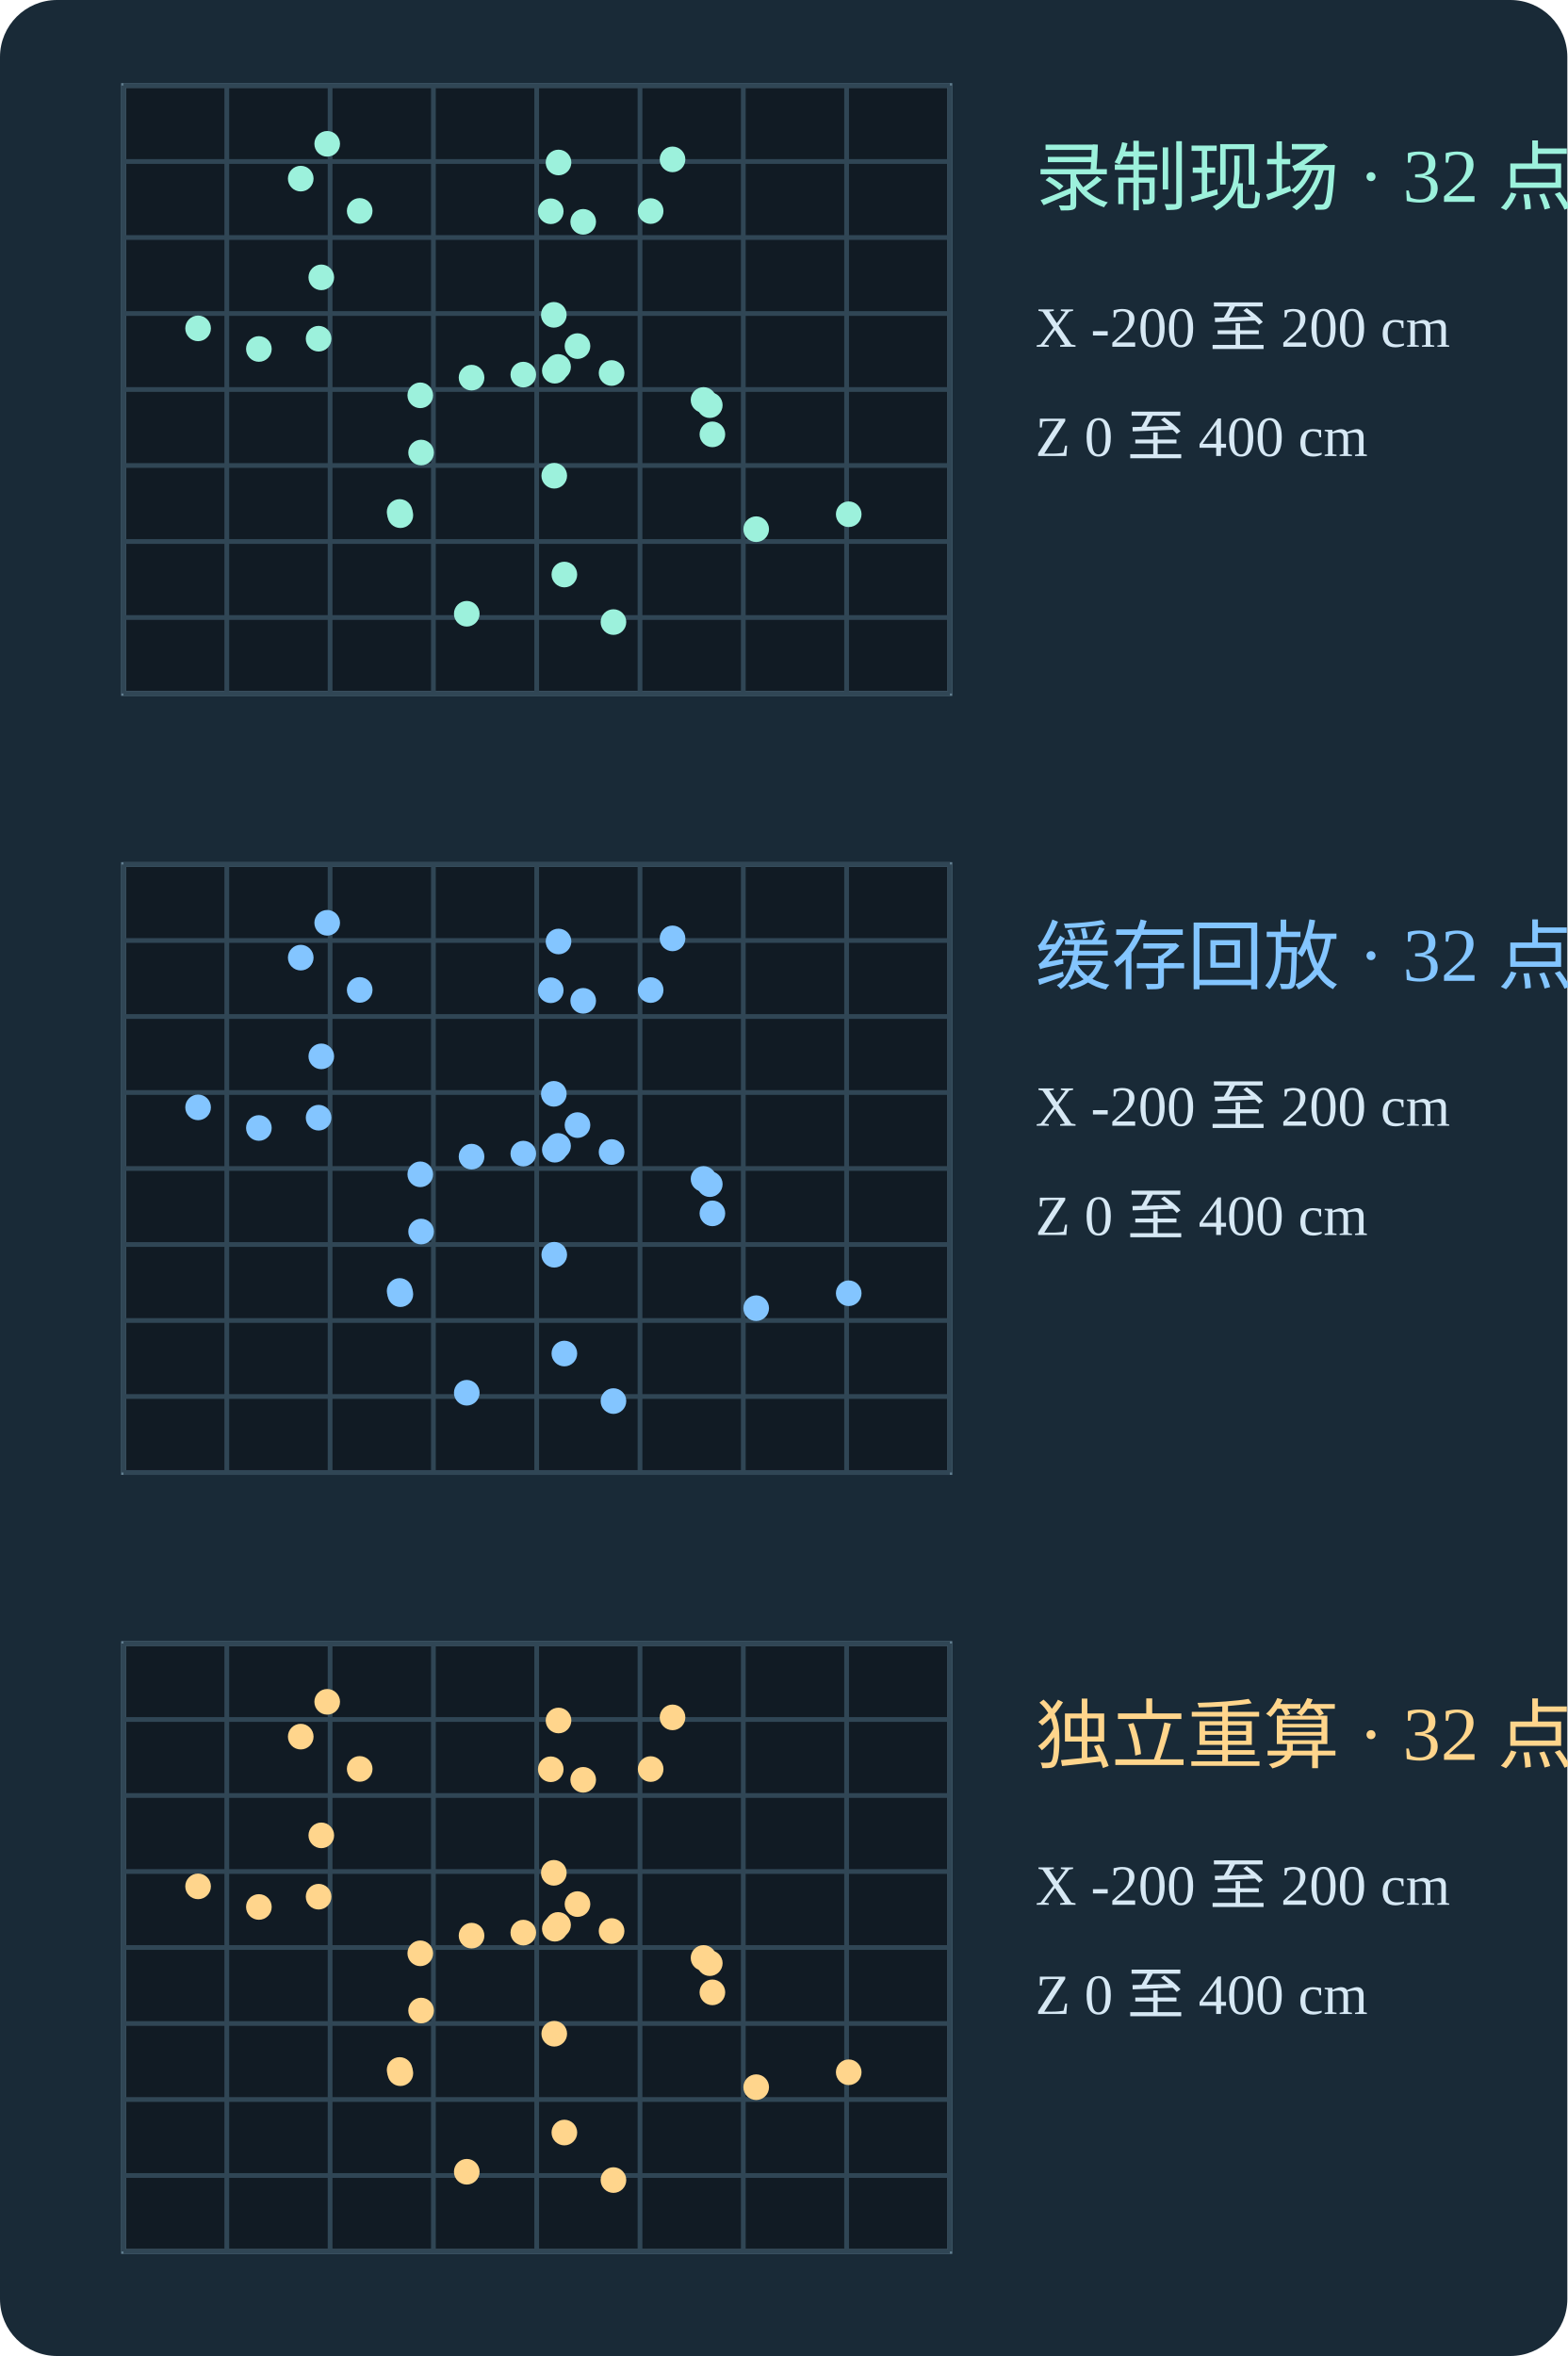
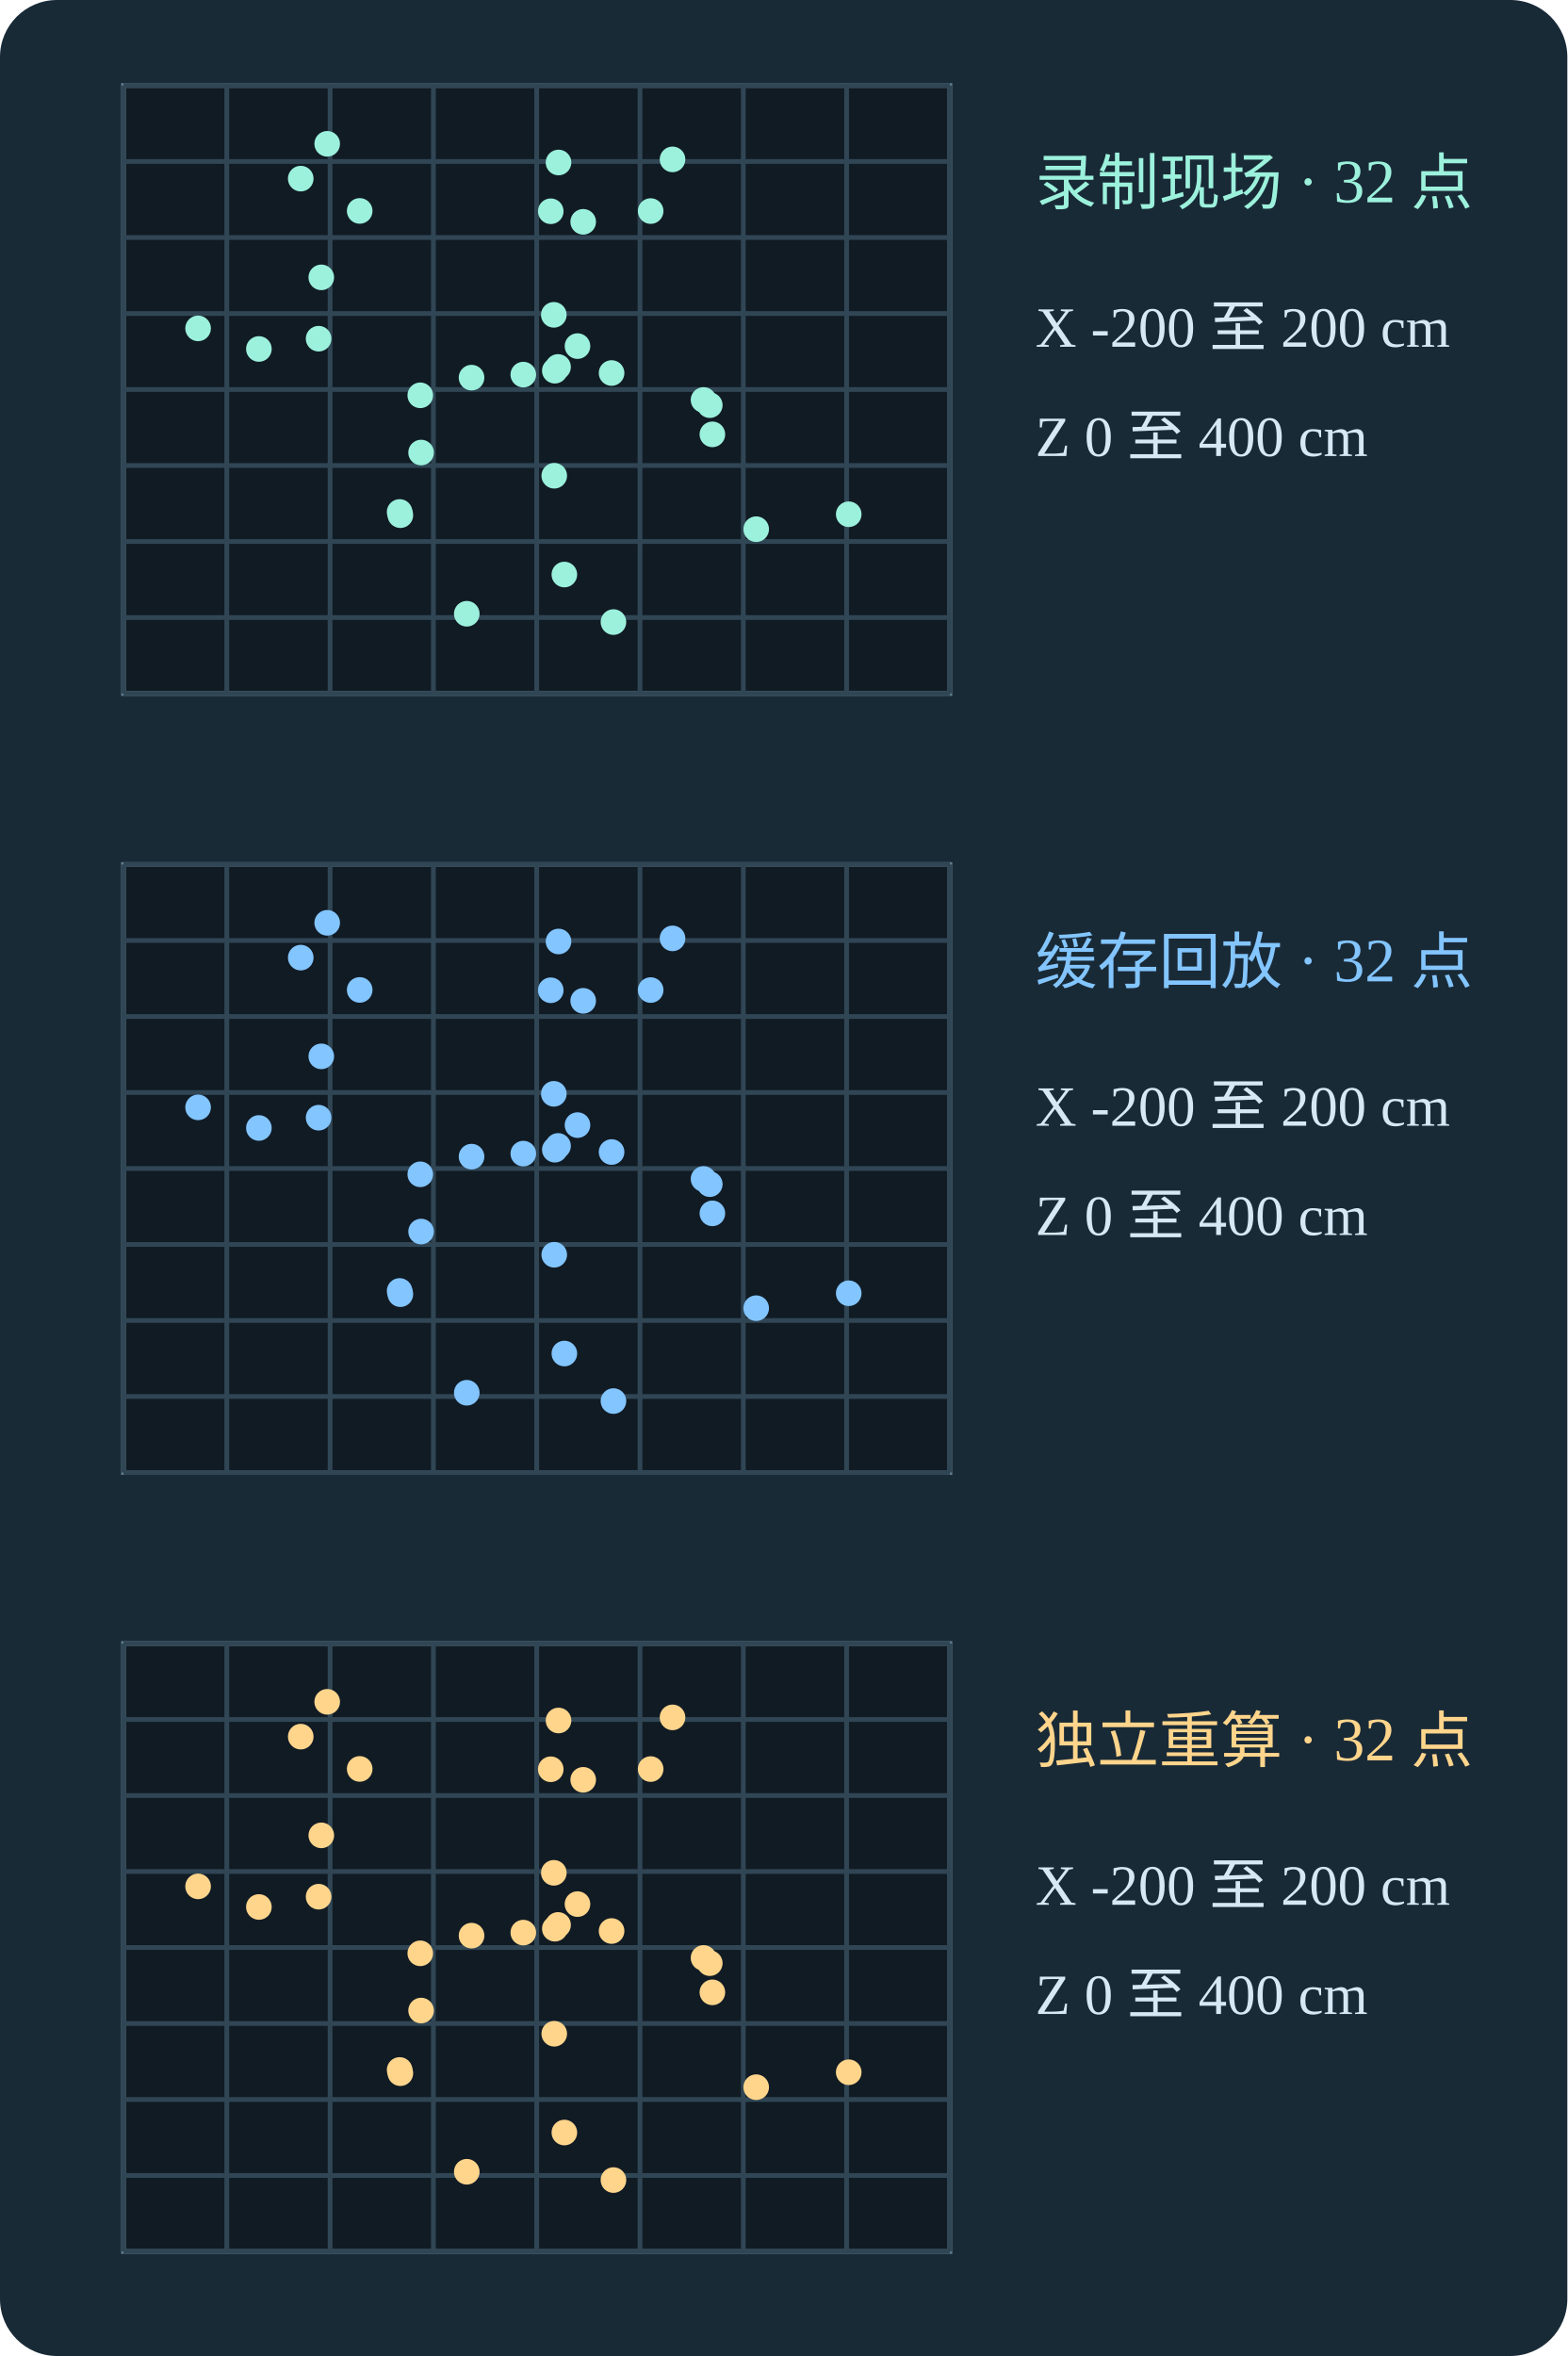
<svg xmlns="http://www.w3.org/2000/svg" width="330" height="496" viewBox="0 0 330 496">
  <rect width="330" height="496" rx="12" fill="#192a37" />
  <g transform="translate(0 -26)">
-     <text x="218" y="69" fill="#9cf1dc" font-size="16">录制现场 · 32 点</text>
+     <text x="218" y="69" fill="#9cf1dc" font-size="13">录制现场 · 32 点</text>
    <rect x="26" y="44" width="174" height="128" fill="#111b24" stroke="#627f91" />
    <path d="M 26.000 44 v 128" stroke="#304655" />
    <path d="M 47.750 44 v 128" stroke="#304655" />
    <path d="M 69.500 44 v 128" stroke="#304655" />
    <path d="M 91.250 44 v 128" stroke="#304655" />
    <path d="M 113.000 44 v 128" stroke="#304655" />
    <path d="M 134.750 44 v 128" stroke="#304655" />
    <path d="M 156.500 44 v 128" stroke="#304655" />
    <path d="M 178.250 44 v 128" stroke="#304655" />
    <path d="M 200.000 44 v 128" stroke="#304655" />
    <path d="M 26 172.000 h 174" stroke="#304655" />
    <path d="M 26 156.000 h 174" stroke="#304655" />
    <path d="M 26 140.000 h 174" stroke="#304655" />
    <path d="M 26 124.000 h 174" stroke="#304655" />
    <path d="M 26 108.000 h 174" stroke="#304655" />
    <path d="M 26 92.000 h 174" stroke="#304655" />
    <path d="M 26 76.000 h 174" stroke="#304655" />
    <path d="M 26 60.000 h 174" stroke="#304655" />
    <path d="M 26 44.000 h 174" stroke="#304655" />
    <circle cx="149.990" cy="117.444" r="2.7" fill="#9cf1dc" />
    <circle cx="141.599" cy="59.555" r="2.7" fill="#9cf1dc" />
    <circle cx="149.443" cy="111.296" r="2.7" fill="#9cf1dc" />
    <circle cx="63.320" cy="63.606" r="2.7" fill="#9cf1dc" />
    <circle cx="117.593" cy="60.209" r="2.7" fill="#9cf1dc" />
    <circle cx="84.296" cy="134.459" r="2.7" fill="#9cf1dc" />
    <circle cx="110.182" cy="104.865" r="2.7" fill="#9cf1dc" />
    <circle cx="178.695" cy="134.263" r="2.7" fill="#9cf1dc" />
    <circle cx="41.707" cy="95.131" r="2.7" fill="#9cf1dc" />
    <circle cx="98.277" cy="155.211" r="2.7" fill="#9cf1dc" />
    <circle cx="159.214" cy="137.407" r="2.7" fill="#9cf1dc" />
    <circle cx="75.732" cy="70.405" r="2.7" fill="#9cf1dc" />
    <circle cx="128.766" cy="104.531" r="2.7" fill="#9cf1dc" />
    <circle cx="99.283" cy="105.502" r="2.7" fill="#9cf1dc" />
    <circle cx="117.498" cy="103.250" r="2.7" fill="#9cf1dc" />
    <circle cx="116.696" cy="126.157" r="2.7" fill="#9cf1dc" />
    <circle cx="54.507" cy="99.469" r="2.7" fill="#9cf1dc" />
    <circle cx="88.487" cy="109.225" r="2.7" fill="#9cf1dc" />
    <circle cx="67.648" cy="84.392" r="2.7" fill="#9cf1dc" />
    <circle cx="67.083" cy="97.305" r="2.7" fill="#9cf1dc" />
    <circle cx="116.816" cy="104.045" r="2.7" fill="#9cf1dc" />
    <circle cx="84.142" cy="133.784" r="2.7" fill="#9cf1dc" />
    <circle cx="116.606" cy="92.279" r="2.7" fill="#9cf1dc" />
    <circle cx="122.790" cy="72.700" r="2.7" fill="#9cf1dc" />
    <circle cx="121.588" cy="98.863" r="2.7" fill="#9cf1dc" />
    <circle cx="115.958" cy="70.476" r="2.7" fill="#9cf1dc" />
    <circle cx="88.662" cy="121.272" r="2.7" fill="#9cf1dc" />
    <circle cx="148.128" cy="110.200" r="2.7" fill="#9cf1dc" />
    <circle cx="68.891" cy="56.276" r="2.7" fill="#9cf1dc" />
    <circle cx="136.992" cy="70.435" r="2.7" fill="#9cf1dc" />
    <circle cx="129.159" cy="156.963" r="2.7" fill="#9cf1dc" />
    <circle cx="118.825" cy="146.955" r="2.7" fill="#9cf1dc" />
    <text x="218" y="99" font-size="12" fill="#d6e8f4">X -200 至 200 cm</text>
    <text x="218" y="122" font-size="12" fill="#d6e8f4">Z 0 至 400 cm</text>
  </g>
  <g transform="translate(-220 138)">
-     <text x="438" y="69" fill="#83c5ff" font-size="16">缓存回放 · 32 点</text>
+     <text x="438" y="69" fill="#83c5ff" font-size="13">缓存回放 · 32 点</text>
    <rect x="246" y="44" width="174" height="128" fill="#111b24" stroke="#627f91" />
    <path d="M 246.000 44 v 128" stroke="#304655" />
    <path d="M 267.750 44 v 128" stroke="#304655" />
    <path d="M 289.500 44 v 128" stroke="#304655" />
    <path d="M 311.250 44 v 128" stroke="#304655" />
    <path d="M 333.000 44 v 128" stroke="#304655" />
    <path d="M 354.750 44 v 128" stroke="#304655" />
    <path d="M 376.500 44 v 128" stroke="#304655" />
    <path d="M 398.250 44 v 128" stroke="#304655" />
    <path d="M 420.000 44 v 128" stroke="#304655" />
    <path d="M 246 172.000 h 174" stroke="#304655" />
    <path d="M 246 156.000 h 174" stroke="#304655" />
    <path d="M 246 140.000 h 174" stroke="#304655" />
    <path d="M 246 124.000 h 174" stroke="#304655" />
    <path d="M 246 108.000 h 174" stroke="#304655" />
    <path d="M 246 92.000 h 174" stroke="#304655" />
    <path d="M 246 76.000 h 174" stroke="#304655" />
    <path d="M 246 60.000 h 174" stroke="#304655" />
    <path d="M 246 44.000 h 174" stroke="#304655" />
    <circle cx="369.990" cy="117.444" r="2.7" fill="#83c5ff" />
    <circle cx="361.599" cy="59.555" r="2.7" fill="#83c5ff" />
    <circle cx="369.443" cy="111.296" r="2.7" fill="#83c5ff" />
    <circle cx="283.320" cy="63.606" r="2.7" fill="#83c5ff" />
    <circle cx="337.593" cy="60.209" r="2.7" fill="#83c5ff" />
    <circle cx="304.296" cy="134.459" r="2.7" fill="#83c5ff" />
    <circle cx="330.182" cy="104.865" r="2.7" fill="#83c5ff" />
    <circle cx="398.695" cy="134.263" r="2.7" fill="#83c5ff" />
    <circle cx="261.707" cy="95.131" r="2.7" fill="#83c5ff" />
    <circle cx="318.277" cy="155.211" r="2.7" fill="#83c5ff" />
    <circle cx="379.214" cy="137.407" r="2.7" fill="#83c5ff" />
    <circle cx="295.732" cy="70.405" r="2.7" fill="#83c5ff" />
    <circle cx="348.766" cy="104.531" r="2.7" fill="#83c5ff" />
    <circle cx="319.283" cy="105.502" r="2.7" fill="#83c5ff" />
    <circle cx="337.498" cy="103.250" r="2.7" fill="#83c5ff" />
    <circle cx="336.696" cy="126.157" r="2.7" fill="#83c5ff" />
    <circle cx="274.507" cy="99.469" r="2.7" fill="#83c5ff" />
    <circle cx="308.487" cy="109.225" r="2.7" fill="#83c5ff" />
    <circle cx="287.648" cy="84.392" r="2.7" fill="#83c5ff" />
    <circle cx="287.083" cy="97.305" r="2.7" fill="#83c5ff" />
    <circle cx="336.816" cy="104.045" r="2.7" fill="#83c5ff" />
    <circle cx="304.142" cy="133.784" r="2.7" fill="#83c5ff" />
    <circle cx="336.606" cy="92.279" r="2.7" fill="#83c5ff" />
    <circle cx="342.790" cy="72.700" r="2.7" fill="#83c5ff" />
    <circle cx="341.588" cy="98.863" r="2.7" fill="#83c5ff" />
    <circle cx="335.958" cy="70.476" r="2.7" fill="#83c5ff" />
    <circle cx="308.662" cy="121.272" r="2.7" fill="#83c5ff" />
    <circle cx="368.128" cy="110.200" r="2.7" fill="#83c5ff" />
    <circle cx="288.891" cy="56.276" r="2.7" fill="#83c5ff" />
    <circle cx="356.992" cy="70.435" r="2.7" fill="#83c5ff" />
    <circle cx="349.159" cy="156.963" r="2.7" fill="#83c5ff" />
    <circle cx="338.825" cy="146.955" r="2.7" fill="#83c5ff" />
    <text x="438" y="99" font-size="12" fill="#d6e8f4">X -200 至 200 cm</text>
    <text x="438" y="122" font-size="12" fill="#d6e8f4">Z 0 至 400 cm</text>
  </g>
  <g transform="translate(-440 302)">
-     <text x="658" y="69" fill="#ffd58c" font-size="16">独立重算 · 32 点</text>
+     <text x="658" y="69" fill="#ffd58c" font-size="13">独立重算 · 32 点</text>
    <rect x="466" y="44" width="174" height="128" fill="#111b24" stroke="#627f91" />
    <path d="M 466.000 44 v 128" stroke="#304655" />
    <path d="M 487.750 44 v 128" stroke="#304655" />
    <path d="M 509.500 44 v 128" stroke="#304655" />
    <path d="M 531.250 44 v 128" stroke="#304655" />
    <path d="M 553.000 44 v 128" stroke="#304655" />
    <path d="M 574.750 44 v 128" stroke="#304655" />
    <path d="M 596.500 44 v 128" stroke="#304655" />
    <path d="M 618.250 44 v 128" stroke="#304655" />
    <path d="M 640.000 44 v 128" stroke="#304655" />
    <path d="M 466 172.000 h 174" stroke="#304655" />
    <path d="M 466 156.000 h 174" stroke="#304655" />
    <path d="M 466 140.000 h 174" stroke="#304655" />
    <path d="M 466 124.000 h 174" stroke="#304655" />
    <path d="M 466 108.000 h 174" stroke="#304655" />
    <path d="M 466 92.000 h 174" stroke="#304655" />
    <path d="M 466 76.000 h 174" stroke="#304655" />
    <path d="M 466 60.000 h 174" stroke="#304655" />
    <path d="M 466 44.000 h 174" stroke="#304655" />
    <circle cx="589.990" cy="117.444" r="2.7" fill="#ffd58c" />
    <circle cx="581.599" cy="59.555" r="2.7" fill="#ffd58c" />
    <circle cx="589.443" cy="111.296" r="2.7" fill="#ffd58c" />
    <circle cx="503.320" cy="63.606" r="2.7" fill="#ffd58c" />
    <circle cx="557.593" cy="60.209" r="2.7" fill="#ffd58c" />
    <circle cx="524.296" cy="134.459" r="2.7" fill="#ffd58c" />
    <circle cx="550.182" cy="104.865" r="2.7" fill="#ffd58c" />
    <circle cx="618.695" cy="134.263" r="2.7" fill="#ffd58c" />
    <circle cx="481.707" cy="95.131" r="2.7" fill="#ffd58c" />
    <circle cx="538.277" cy="155.211" r="2.7" fill="#ffd58c" />
    <circle cx="599.214" cy="137.407" r="2.7" fill="#ffd58c" />
    <circle cx="515.732" cy="70.405" r="2.7" fill="#ffd58c" />
    <circle cx="568.766" cy="104.531" r="2.7" fill="#ffd58c" />
    <circle cx="539.283" cy="105.502" r="2.7" fill="#ffd58c" />
    <circle cx="557.498" cy="103.250" r="2.7" fill="#ffd58c" />
    <circle cx="556.696" cy="126.157" r="2.7" fill="#ffd58c" />
    <circle cx="494.507" cy="99.469" r="2.7" fill="#ffd58c" />
    <circle cx="528.487" cy="109.225" r="2.7" fill="#ffd58c" />
    <circle cx="507.648" cy="84.392" r="2.7" fill="#ffd58c" />
    <circle cx="507.083" cy="97.305" r="2.7" fill="#ffd58c" />
    <circle cx="556.816" cy="104.045" r="2.7" fill="#ffd58c" />
    <circle cx="524.142" cy="133.784" r="2.7" fill="#ffd58c" />
    <circle cx="556.606" cy="92.279" r="2.7" fill="#ffd58c" />
    <circle cx="562.790" cy="72.700" r="2.7" fill="#ffd58c" />
    <circle cx="561.588" cy="98.863" r="2.7" fill="#ffd58c" />
    <circle cx="555.958" cy="70.476" r="2.7" fill="#ffd58c" />
    <circle cx="528.662" cy="121.272" r="2.7" fill="#ffd58c" />
    <circle cx="588.128" cy="110.200" r="2.7" fill="#ffd58c" />
    <circle cx="508.891" cy="56.276" r="2.7" fill="#ffd58c" />
    <circle cx="576.992" cy="70.435" r="2.7" fill="#ffd58c" />
    <circle cx="569.159" cy="156.963" r="2.7" fill="#ffd58c" />
    <circle cx="558.825" cy="146.955" r="2.7" fill="#ffd58c" />
    <text x="658" y="99" font-size="12" fill="#d6e8f4">X -200 至 200 cm</text>
    <text x="658" y="122" font-size="12" fill="#d6e8f4">Z 0 至 400 cm</text>
  </g>
</svg>
